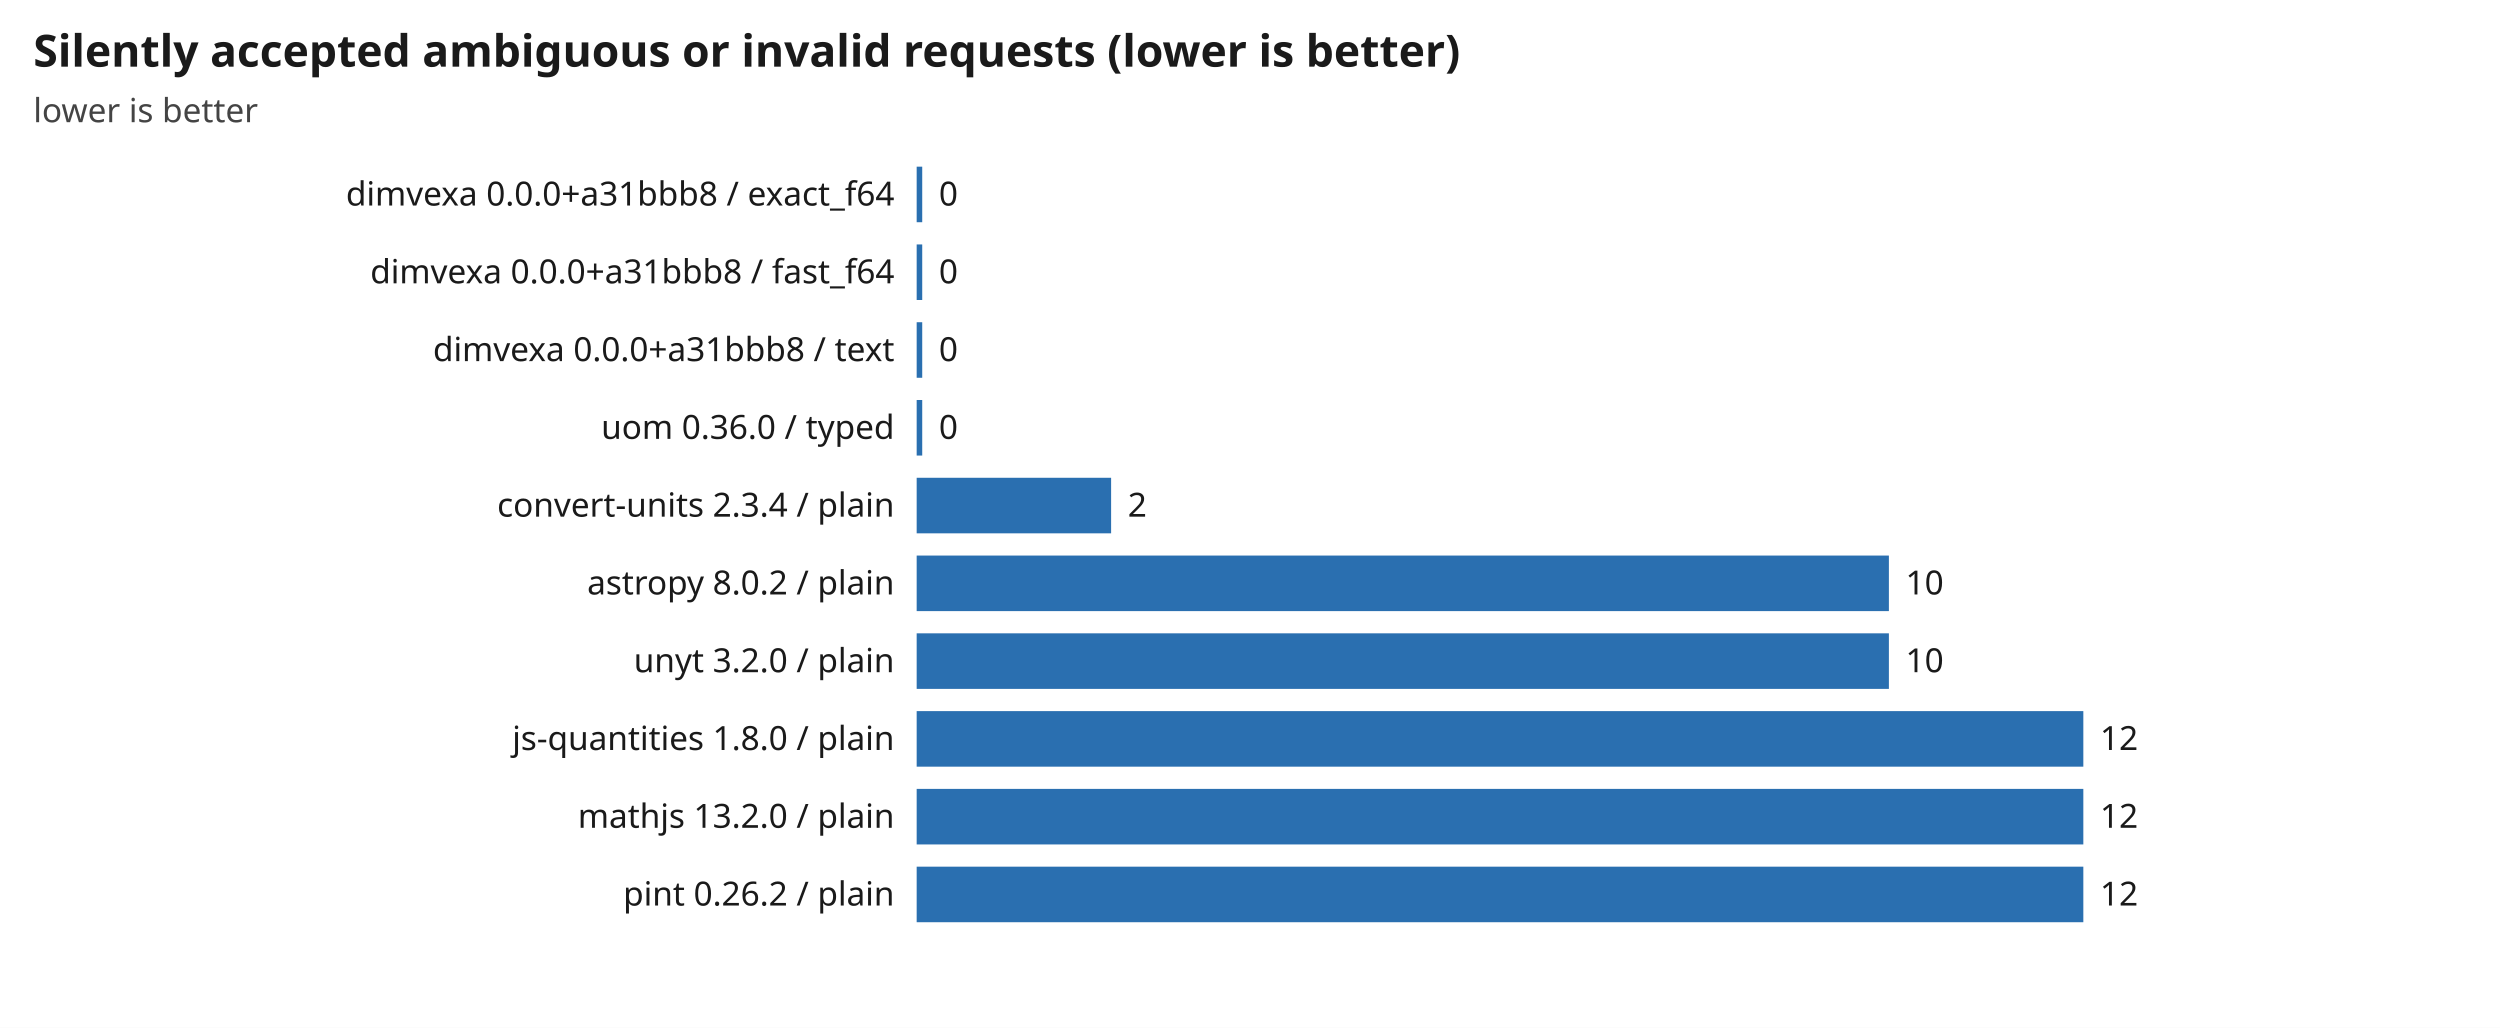
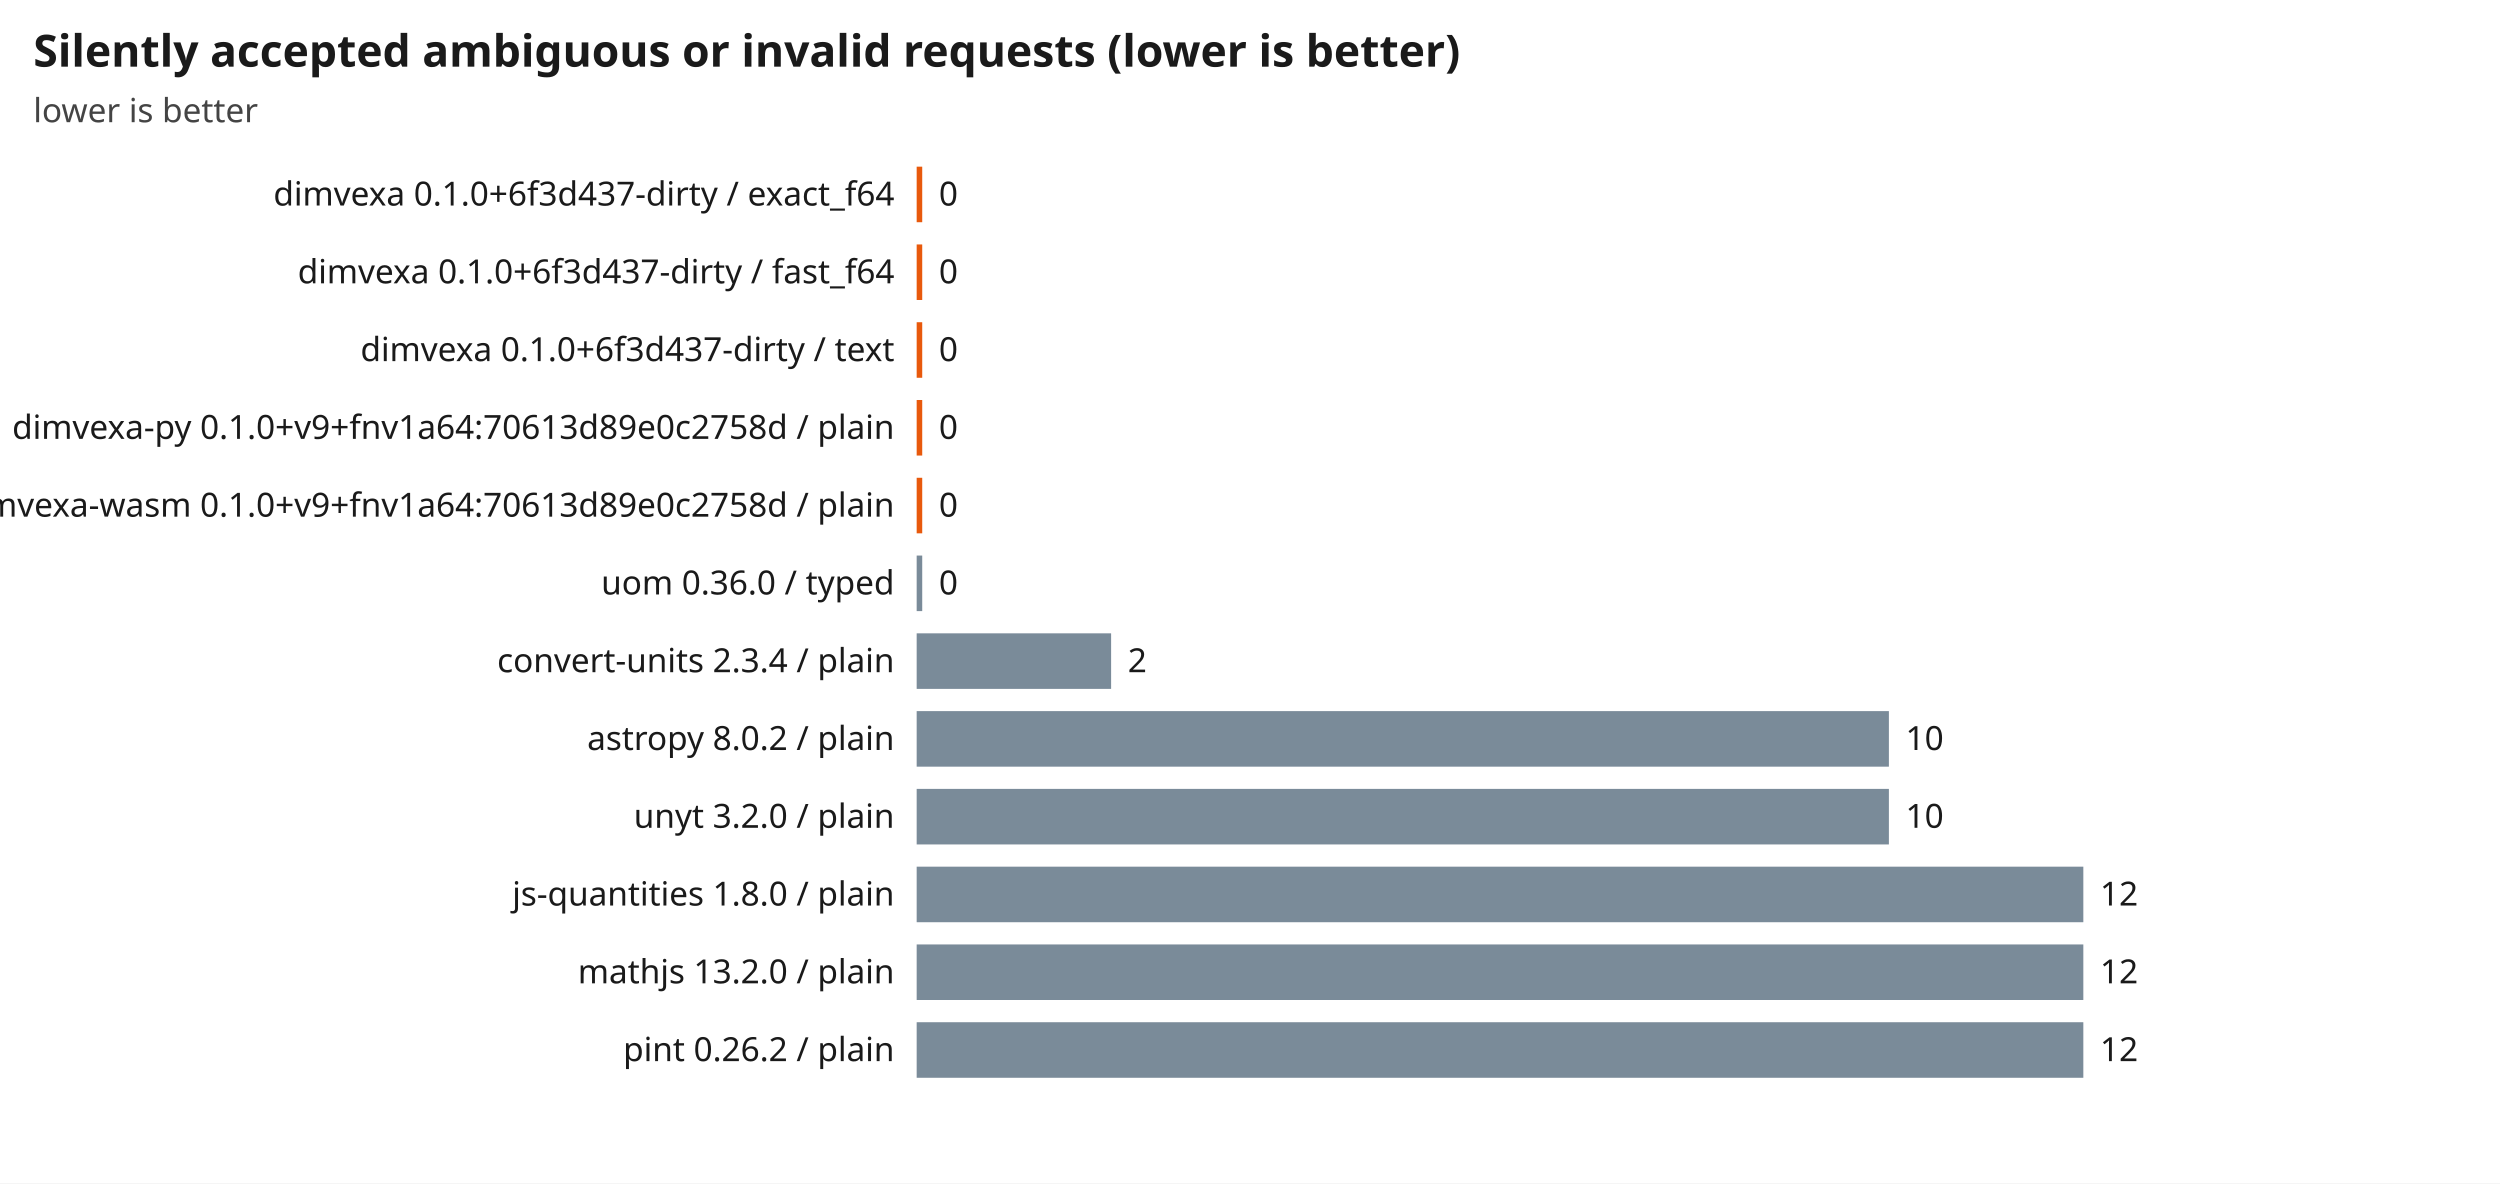
- <svg xmlns="http://www.w3.org/2000/svg" width="900" height="370" viewBox="0 0 900 370" role="img" aria-label="Silently accepted ambiguous or invalid requests (lower is better)">
-   <rect width="900" height="370" fill="#ffffff" />
+ <svg xmlns="http://www.w3.org/2000/svg" width="900" height="426" viewBox="0 0 900 426" role="img" aria-label="Silently accepted ambiguous or invalid requests (lower is better)">
+   <rect width="900" height="426" fill="#ffffff" />
  <text x="12" y="24" font-family="sans-serif" font-size="16" font-weight="bold" fill="#1a1a1a">Silently accepted ambiguous or invalid requests (lower is better)</text>
  <text x="12" y="44" font-family="sans-serif" font-size="12" fill="#444444">lower is better</text>
-   <text x="322" y="74" text-anchor="end" font-family="sans-serif" font-size="12" fill="#1a1a1a">dimvexa 0.0.0+a31bbb8 / exact_f64</text>
-   <rect x="330" y="60" width="2.0" height="20" fill="#2a6fb0" />
+   <text x="322" y="74" text-anchor="end" font-family="sans-serif" font-size="12" fill="#1a1a1a">dimvexa 0.1.0+6f3d437-dirty / exact_f64</text>
+   <rect x="330" y="60" width="2.0" height="20" fill="#e8590c" />
  <text x="338.0" y="74" font-family="sans-serif" font-size="12" fill="#1a1a1a">0 </text>
-   <text x="322" y="102" text-anchor="end" font-family="sans-serif" font-size="12" fill="#1a1a1a">dimvexa 0.0.0+a31bbb8 / fast_f64</text>
-   <rect x="330" y="88" width="2.0" height="20" fill="#2a6fb0" />
+   <text x="322" y="102" text-anchor="end" font-family="sans-serif" font-size="12" fill="#1a1a1a">dimvexa 0.1.0+6f3d437-dirty / fast_f64</text>
+   <rect x="330" y="88" width="2.0" height="20" fill="#e8590c" />
  <text x="338.0" y="102" font-family="sans-serif" font-size="12" fill="#1a1a1a">0 </text>
-   <text x="322" y="130" text-anchor="end" font-family="sans-serif" font-size="12" fill="#1a1a1a">dimvexa 0.0.0+a31bbb8 / text</text>
-   <rect x="330" y="116" width="2.0" height="20" fill="#2a6fb0" />
+   <text x="322" y="130" text-anchor="end" font-family="sans-serif" font-size="12" fill="#1a1a1a">dimvexa 0.1.0+6f3d437-dirty / text</text>
+   <rect x="330" y="116" width="2.0" height="20" fill="#e8590c" />
  <text x="338.0" y="130" font-family="sans-serif" font-size="12" fill="#1a1a1a">0 </text>
-   <text x="322" y="158" text-anchor="end" font-family="sans-serif" font-size="12" fill="#1a1a1a">uom 0.36.0 / typed</text>
-   <rect x="330" y="144" width="2.0" height="20" fill="#2a6fb0" />
+   <text x="322" y="158" text-anchor="end" font-family="sans-serif" font-size="12" fill="#1a1a1a">dimvexa-py 0.1.0+v9+fnv1a64:70613d89e0c2758d / plain</text>
+   <rect x="330" y="144" width="2.0" height="20" fill="#e8590c" />
  <text x="338.0" y="158" font-family="sans-serif" font-size="12" fill="#1a1a1a">0 </text>
-   <text x="322" y="186" text-anchor="end" font-family="sans-serif" font-size="12" fill="#1a1a1a">convert-units 2.3.4 / plain</text>
-   <rect x="330" y="172" width="70.0" height="20" fill="#2a6fb0" />
-   <text x="406.0" y="186" font-family="sans-serif" font-size="12" fill="#1a1a1a">2 </text>
-   <text x="322" y="214" text-anchor="end" font-family="sans-serif" font-size="12" fill="#1a1a1a">astropy 8.0.2 / plain</text>
-   <rect x="330" y="200" width="350.0" height="20" fill="#2a6fb0" />
-   <text x="686.0" y="214" font-family="sans-serif" font-size="12" fill="#1a1a1a">10 </text>
-   <text x="322" y="242" text-anchor="end" font-family="sans-serif" font-size="12" fill="#1a1a1a">unyt 3.2.0 / plain</text>
-   <rect x="330" y="228" width="350.0" height="20" fill="#2a6fb0" />
-   <text x="686.0" y="242" font-family="sans-serif" font-size="12" fill="#1a1a1a">10 </text>
-   <text x="322" y="270" text-anchor="end" font-family="sans-serif" font-size="12" fill="#1a1a1a">js-quantities 1.8.0 / plain</text>
-   <rect x="330" y="256" width="420.0" height="20" fill="#2a6fb0" />
-   <text x="756.0" y="270" font-family="sans-serif" font-size="12" fill="#1a1a1a">12 </text>
-   <text x="322" y="298" text-anchor="end" font-family="sans-serif" font-size="12" fill="#1a1a1a">mathjs 13.2.0 / plain</text>
-   <rect x="330" y="284" width="420.0" height="20" fill="#2a6fb0" />
-   <text x="756.0" y="298" font-family="sans-serif" font-size="12" fill="#1a1a1a">12 </text>
-   <text x="322" y="326" text-anchor="end" font-family="sans-serif" font-size="12" fill="#1a1a1a">pint 0.26.2 / plain</text>
-   <rect x="330" y="312" width="420.0" height="20" fill="#2a6fb0" />
+   <text x="322" y="186" text-anchor="end" font-family="sans-serif" font-size="12" fill="#1a1a1a">dimvexa-wasm 0.1.0+v9+fnv1a64:70613d89e0c2758d / plain</text>
+   <rect x="330" y="172" width="2.0" height="20" fill="#e8590c" />
+   <text x="338.0" y="186" font-family="sans-serif" font-size="12" fill="#1a1a1a">0 </text>
+   <text x="322" y="214" text-anchor="end" font-family="sans-serif" font-size="12" fill="#1a1a1a">uom 0.36.0 / typed</text>
+   <rect x="330" y="200" width="2.0" height="20" fill="#7a8b99" />
+   <text x="338.0" y="214" font-family="sans-serif" font-size="12" fill="#1a1a1a">0 </text>
+   <text x="322" y="242" text-anchor="end" font-family="sans-serif" font-size="12" fill="#1a1a1a">convert-units 2.3.4 / plain</text>
+   <rect x="330" y="228" width="70.0" height="20" fill="#7a8b99" />
+   <text x="406.0" y="242" font-family="sans-serif" font-size="12" fill="#1a1a1a">2 </text>
+   <text x="322" y="270" text-anchor="end" font-family="sans-serif" font-size="12" fill="#1a1a1a">astropy 8.0.2 / plain</text>
+   <rect x="330" y="256" width="350.0" height="20" fill="#7a8b99" />
+   <text x="686.0" y="270" font-family="sans-serif" font-size="12" fill="#1a1a1a">10 </text>
+   <text x="322" y="298" text-anchor="end" font-family="sans-serif" font-size="12" fill="#1a1a1a">unyt 3.2.0 / plain</text>
+   <rect x="330" y="284" width="350.0" height="20" fill="#7a8b99" />
+   <text x="686.0" y="298" font-family="sans-serif" font-size="12" fill="#1a1a1a">10 </text>
+   <text x="322" y="326" text-anchor="end" font-family="sans-serif" font-size="12" fill="#1a1a1a">js-quantities 1.8.0 / plain</text>
+   <rect x="330" y="312" width="420.0" height="20" fill="#7a8b99" />
  <text x="756.0" y="326" font-family="sans-serif" font-size="12" fill="#1a1a1a">12 </text>
+   <text x="322" y="354" text-anchor="end" font-family="sans-serif" font-size="12" fill="#1a1a1a">mathjs 13.2.0 / plain</text>
+   <rect x="330" y="340" width="420.0" height="20" fill="#7a8b99" />
+   <text x="756.0" y="354" font-family="sans-serif" font-size="12" fill="#1a1a1a">12 </text>
+   <text x="322" y="382" text-anchor="end" font-family="sans-serif" font-size="12" fill="#1a1a1a">pint 0.26.2 / plain</text>
+   <rect x="330" y="368" width="420.0" height="20" fill="#7a8b99" />
+   <text x="756.0" y="382" font-family="sans-serif" font-size="12" fill="#1a1a1a">12 </text>
</svg>
